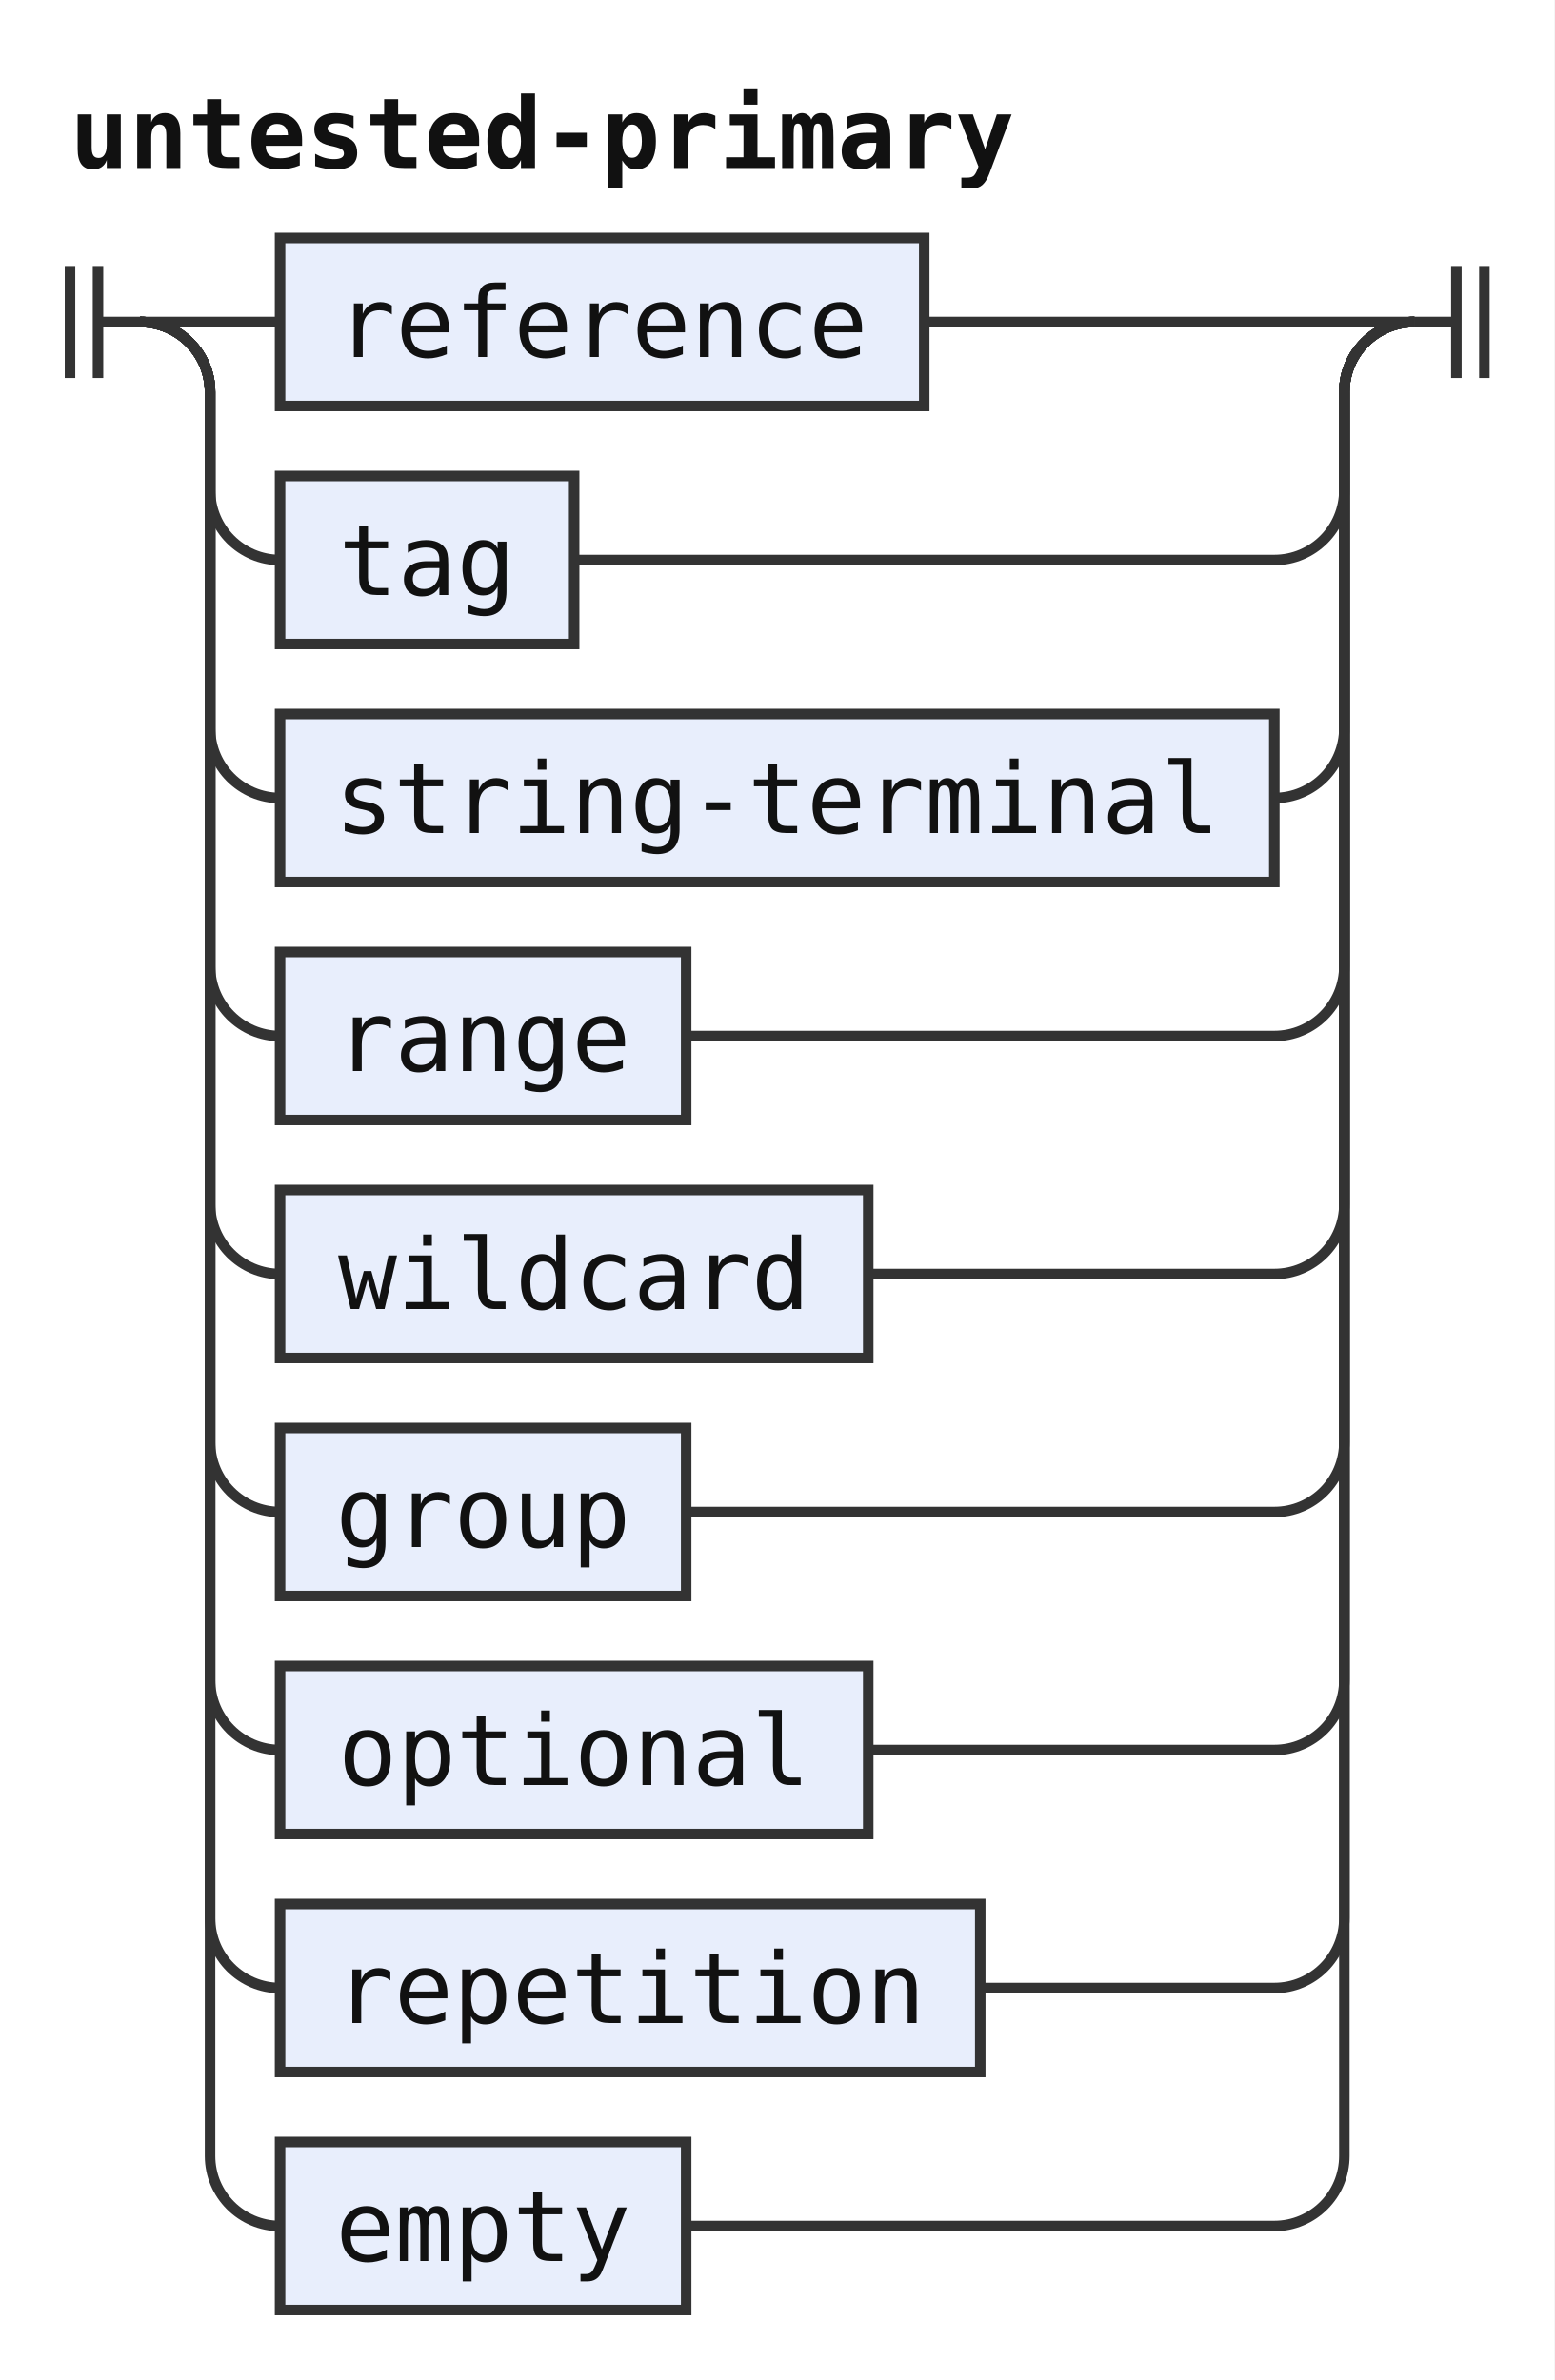
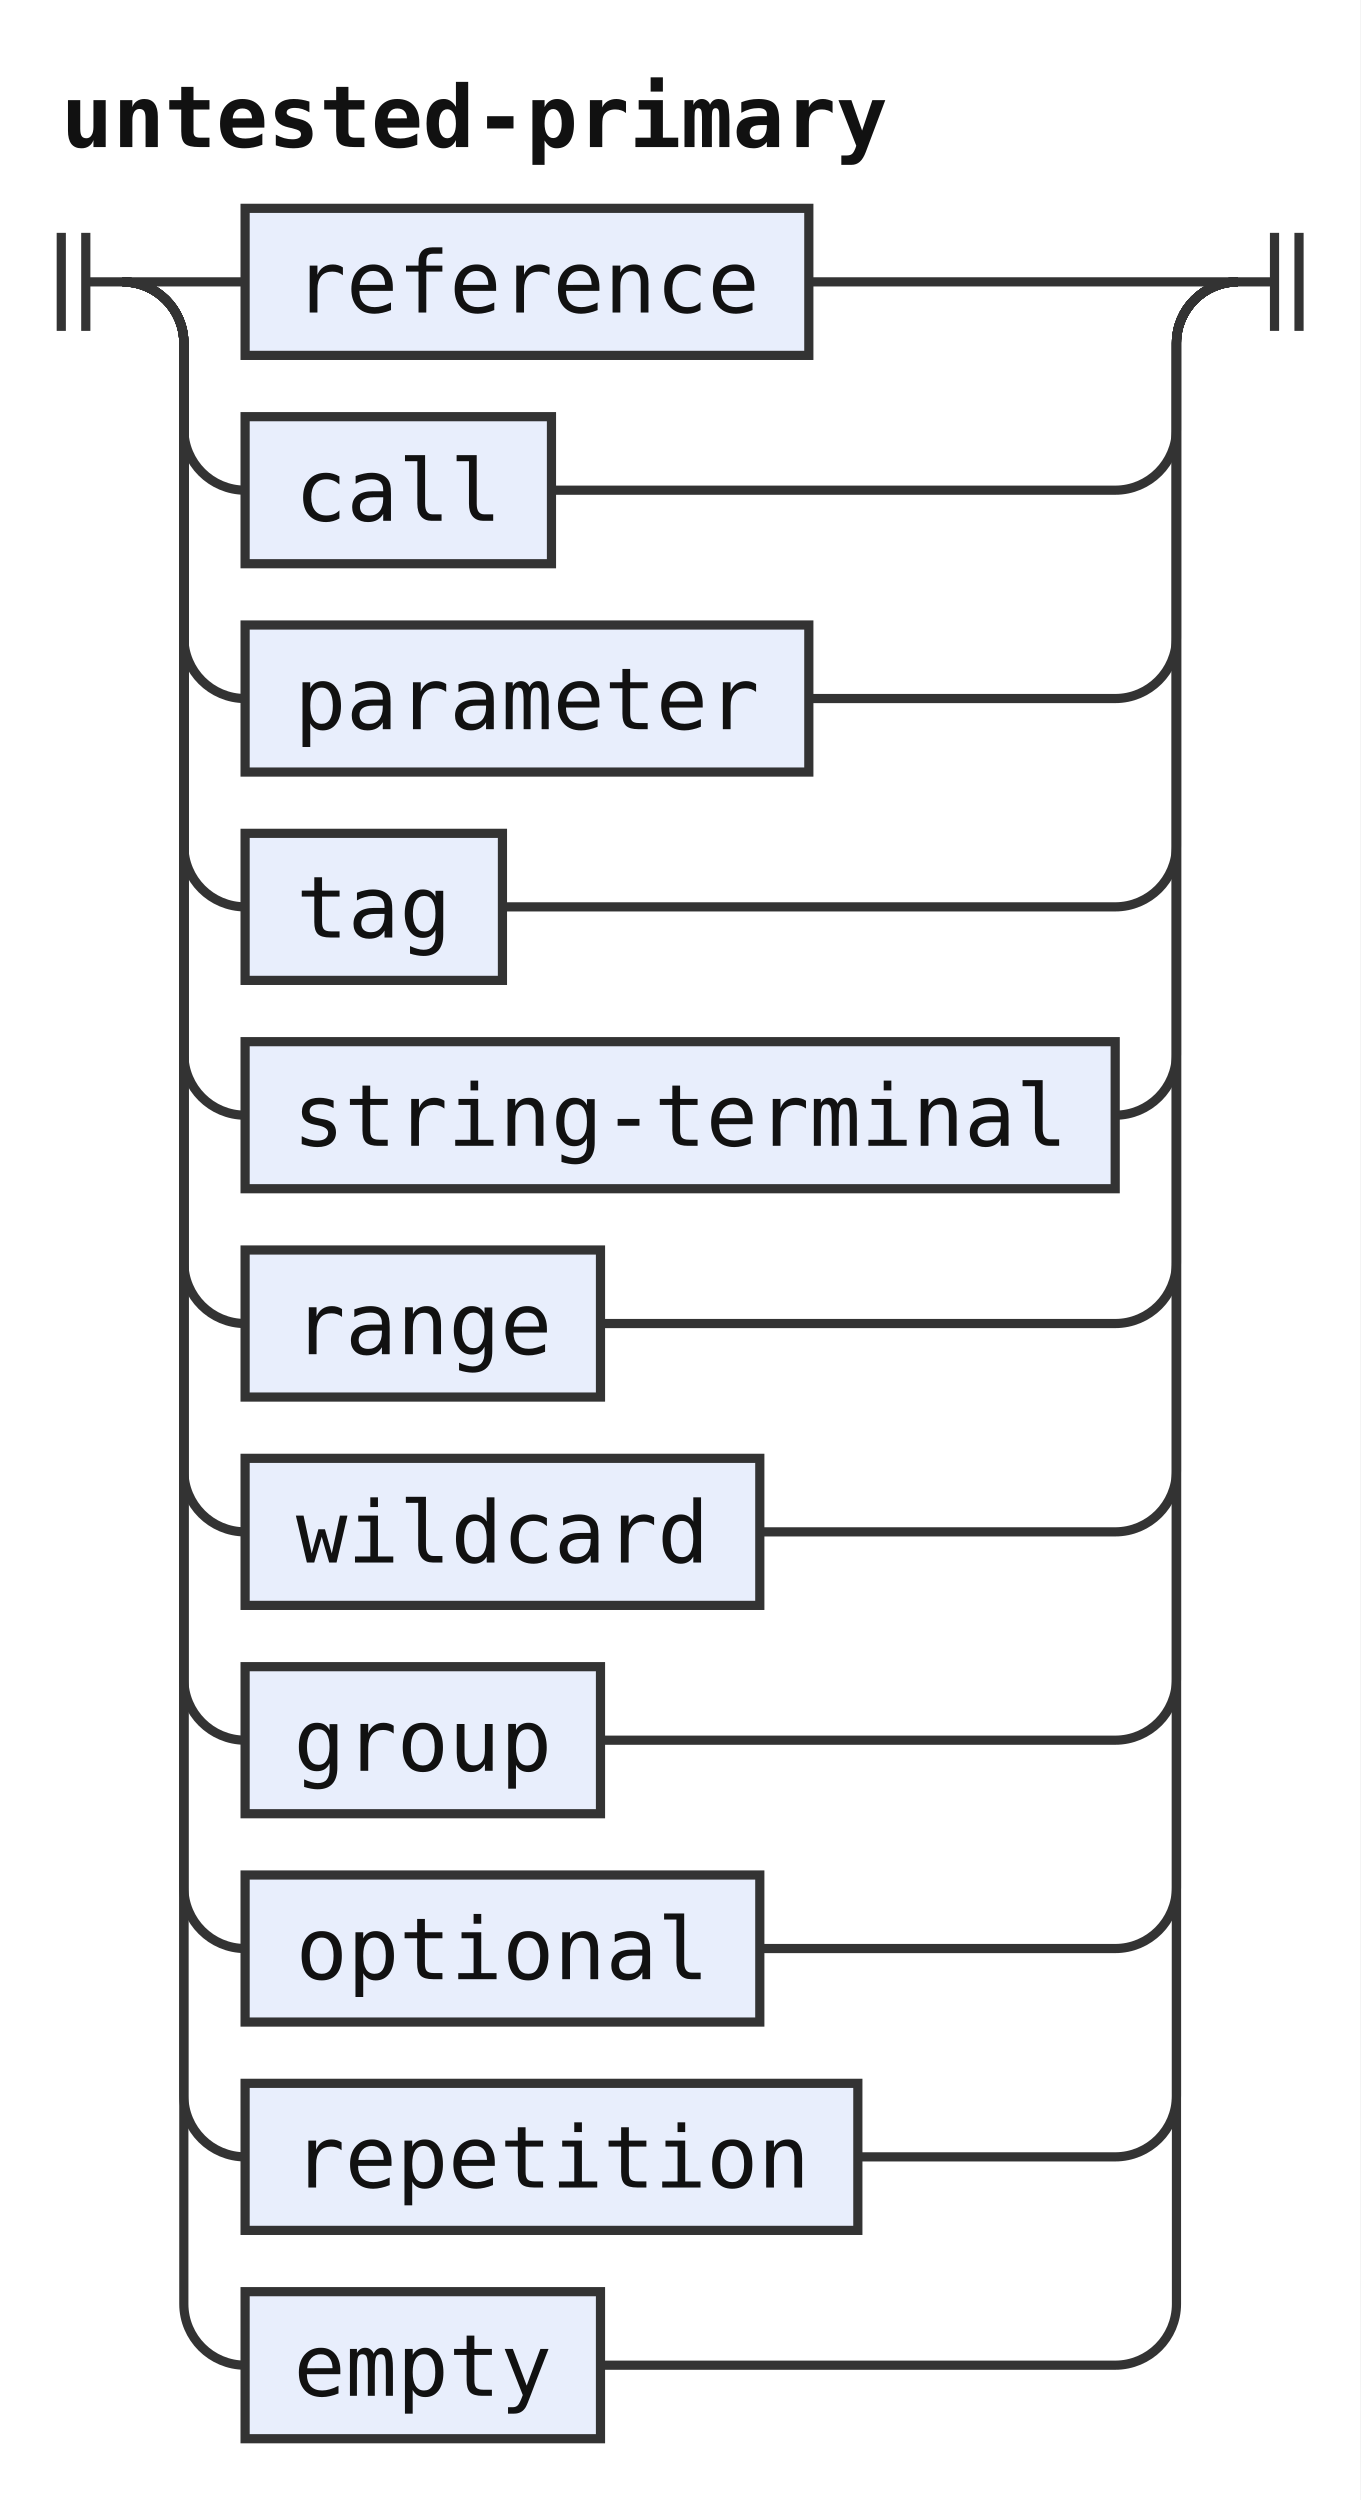
- <svg xmlns="http://www.w3.org/2000/svg" width="222" height="340" viewBox="0 0 222 340" role="img" aria-label="Railroad diagram of the rule untested-primary">
+ <svg xmlns="http://www.w3.org/2000/svg" width="222" height="408" viewBox="0 0 222 408" role="img" aria-label="Railroad diagram of the rule untested-primary">
  <style>path{fill:none;stroke:#333;stroke-width:1.5}.rule rect{fill:#e8eefc;stroke:#333;stroke-width:1.5}.terminal rect{fill:#fdf6d8;stroke:#333;stroke-width:1.5}text{font-family:ui-monospace,SFMono-Regular,Menlo,Consolas,"DejaVu Sans Mono","Liberation Mono",monospace;font-size:14px;fill:#111;text-anchor:middle}text.label{font-size:12px;font-style:italic;fill:#555;text-anchor:start}text.title{font-weight:bold;text-anchor:start}</style>
  <rect width="100%" height="100%" fill="#fff" />
  <text class="title" x="10" y="24" textLength="134.4" lengthAdjust="spacingAndGlyphs">untested-primary</text>
  <path d="M10 38v16m4 -16v16M14 46h6" />
  <path d="M20 46h20" />
  <g class="rule">
    <rect x="40" y="34" width="92" height="24" rx="0" />
    <text x="86" y="51" textLength="75.6" lengthAdjust="spacingAndGlyphs">reference</text>
  </g>
  <path d="M132 46H202" />
  <path d="M20 46a10 10 0 0 1 10 10V70a10 10 0 0 0 10 10" />
  <g class="rule">
-     <rect x="40" y="68" width="42" height="24" rx="0" />
-     <text x="61" y="85" textLength="25.2" lengthAdjust="spacingAndGlyphs">tag</text>
+     <rect x="40" y="68" width="50" height="24" rx="0" />
+     <text x="65" y="85" textLength="33.6" lengthAdjust="spacingAndGlyphs">call</text>
  </g>
-   <path d="M82 80H182a10 10 0 0 0 10 -10V56a10 10 0 0 1 10 -10" />
+   <path d="M90 80H182a10 10 0 0 0 10 -10V56a10 10 0 0 1 10 -10" />
  <path d="M20 46a10 10 0 0 1 10 10V104a10 10 0 0 0 10 10" />
  <g class="rule">
-     <rect x="40" y="102" width="142" height="24" rx="0" />
-     <text x="111" y="119" textLength="126" lengthAdjust="spacingAndGlyphs">string-terminal</text>
+     <rect x="40" y="102" width="92" height="24" rx="0" />
+     <text x="86" y="119" textLength="75.6" lengthAdjust="spacingAndGlyphs">parameter</text>
  </g>
-   <path d="M182 114H182a10 10 0 0 0 10 -10V56a10 10 0 0 1 10 -10" />
+   <path d="M132 114H182a10 10 0 0 0 10 -10V56a10 10 0 0 1 10 -10" />
  <path d="M20 46a10 10 0 0 1 10 10V138a10 10 0 0 0 10 10" />
  <g class="rule">
-     <rect x="40" y="136" width="58" height="24" rx="0" />
-     <text x="69" y="153" textLength="42" lengthAdjust="spacingAndGlyphs">range</text>
+     <rect x="40" y="136" width="42" height="24" rx="0" />
+     <text x="61" y="153" textLength="25.2" lengthAdjust="spacingAndGlyphs">tag</text>
  </g>
-   <path d="M98 148H182a10 10 0 0 0 10 -10V56a10 10 0 0 1 10 -10" />
+   <path d="M82 148H182a10 10 0 0 0 10 -10V56a10 10 0 0 1 10 -10" />
  <path d="M20 46a10 10 0 0 1 10 10V172a10 10 0 0 0 10 10" />
  <g class="rule">
-     <rect x="40" y="170" width="84" height="24" rx="0" />
-     <text x="82" y="187" textLength="67.2" lengthAdjust="spacingAndGlyphs">wildcard</text>
+     <rect x="40" y="170" width="142" height="24" rx="0" />
+     <text x="111" y="187" textLength="126" lengthAdjust="spacingAndGlyphs">string-terminal</text>
  </g>
-   <path d="M124 182H182a10 10 0 0 0 10 -10V56a10 10 0 0 1 10 -10" />
+   <path d="M182 182H182a10 10 0 0 0 10 -10V56a10 10 0 0 1 10 -10" />
  <path d="M20 46a10 10 0 0 1 10 10V206a10 10 0 0 0 10 10" />
  <g class="rule">
    <rect x="40" y="204" width="58" height="24" rx="0" />
-     <text x="69" y="221" textLength="42" lengthAdjust="spacingAndGlyphs">group</text>
+     <text x="69" y="221" textLength="42" lengthAdjust="spacingAndGlyphs">range</text>
  </g>
  <path d="M98 216H182a10 10 0 0 0 10 -10V56a10 10 0 0 1 10 -10" />
  <path d="M20 46a10 10 0 0 1 10 10V240a10 10 0 0 0 10 10" />
  <g class="rule">
    <rect x="40" y="238" width="84" height="24" rx="0" />
-     <text x="82" y="255" textLength="67.2" lengthAdjust="spacingAndGlyphs">optional</text>
+     <text x="82" y="255" textLength="67.2" lengthAdjust="spacingAndGlyphs">wildcard</text>
  </g>
  <path d="M124 250H182a10 10 0 0 0 10 -10V56a10 10 0 0 1 10 -10" />
  <path d="M20 46a10 10 0 0 1 10 10V274a10 10 0 0 0 10 10" />
  <g class="rule">
-     <rect x="40" y="272" width="100" height="24" rx="0" />
-     <text x="90" y="289" textLength="84" lengthAdjust="spacingAndGlyphs">repetition</text>
+     <rect x="40" y="272" width="58" height="24" rx="0" />
+     <text x="69" y="289" textLength="42" lengthAdjust="spacingAndGlyphs">group</text>
  </g>
-   <path d="M140 284H182a10 10 0 0 0 10 -10V56a10 10 0 0 1 10 -10" />
+   <path d="M98 284H182a10 10 0 0 0 10 -10V56a10 10 0 0 1 10 -10" />
  <path d="M20 46a10 10 0 0 1 10 10V308a10 10 0 0 0 10 10" />
  <g class="rule">
-     <rect x="40" y="306" width="58" height="24" rx="0" />
-     <text x="69" y="323" textLength="42" lengthAdjust="spacingAndGlyphs">empty</text>
+     <rect x="40" y="306" width="84" height="24" rx="0" />
+     <text x="82" y="323" textLength="67.2" lengthAdjust="spacingAndGlyphs">optional</text>
  </g>
-   <path d="M98 318H182a10 10 0 0 0 10 -10V56a10 10 0 0 1 10 -10" />
+   <path d="M124 318H182a10 10 0 0 0 10 -10V56a10 10 0 0 1 10 -10" />
+   <path d="M20 46a10 10 0 0 1 10 10V342a10 10 0 0 0 10 10" />
+   <g class="rule">
+     <rect x="40" y="340" width="100" height="24" rx="0" />
+     <text x="90" y="357" textLength="84" lengthAdjust="spacingAndGlyphs">repetition</text>
+   </g>
+   <path d="M140 352H182a10 10 0 0 0 10 -10V56a10 10 0 0 1 10 -10" />
+   <path d="M20 46a10 10 0 0 1 10 10V376a10 10 0 0 0 10 10" />
+   <g class="rule">
+     <rect x="40" y="374" width="58" height="24" rx="0" />
+     <text x="69" y="391" textLength="42" lengthAdjust="spacingAndGlyphs">empty</text>
+   </g>
+   <path d="M98 386H182a10 10 0 0 0 10 -10V56a10 10 0 0 1 10 -10" />
  <path d="M202 46h6m0 -8v16m4 -16v16" />
</svg>
